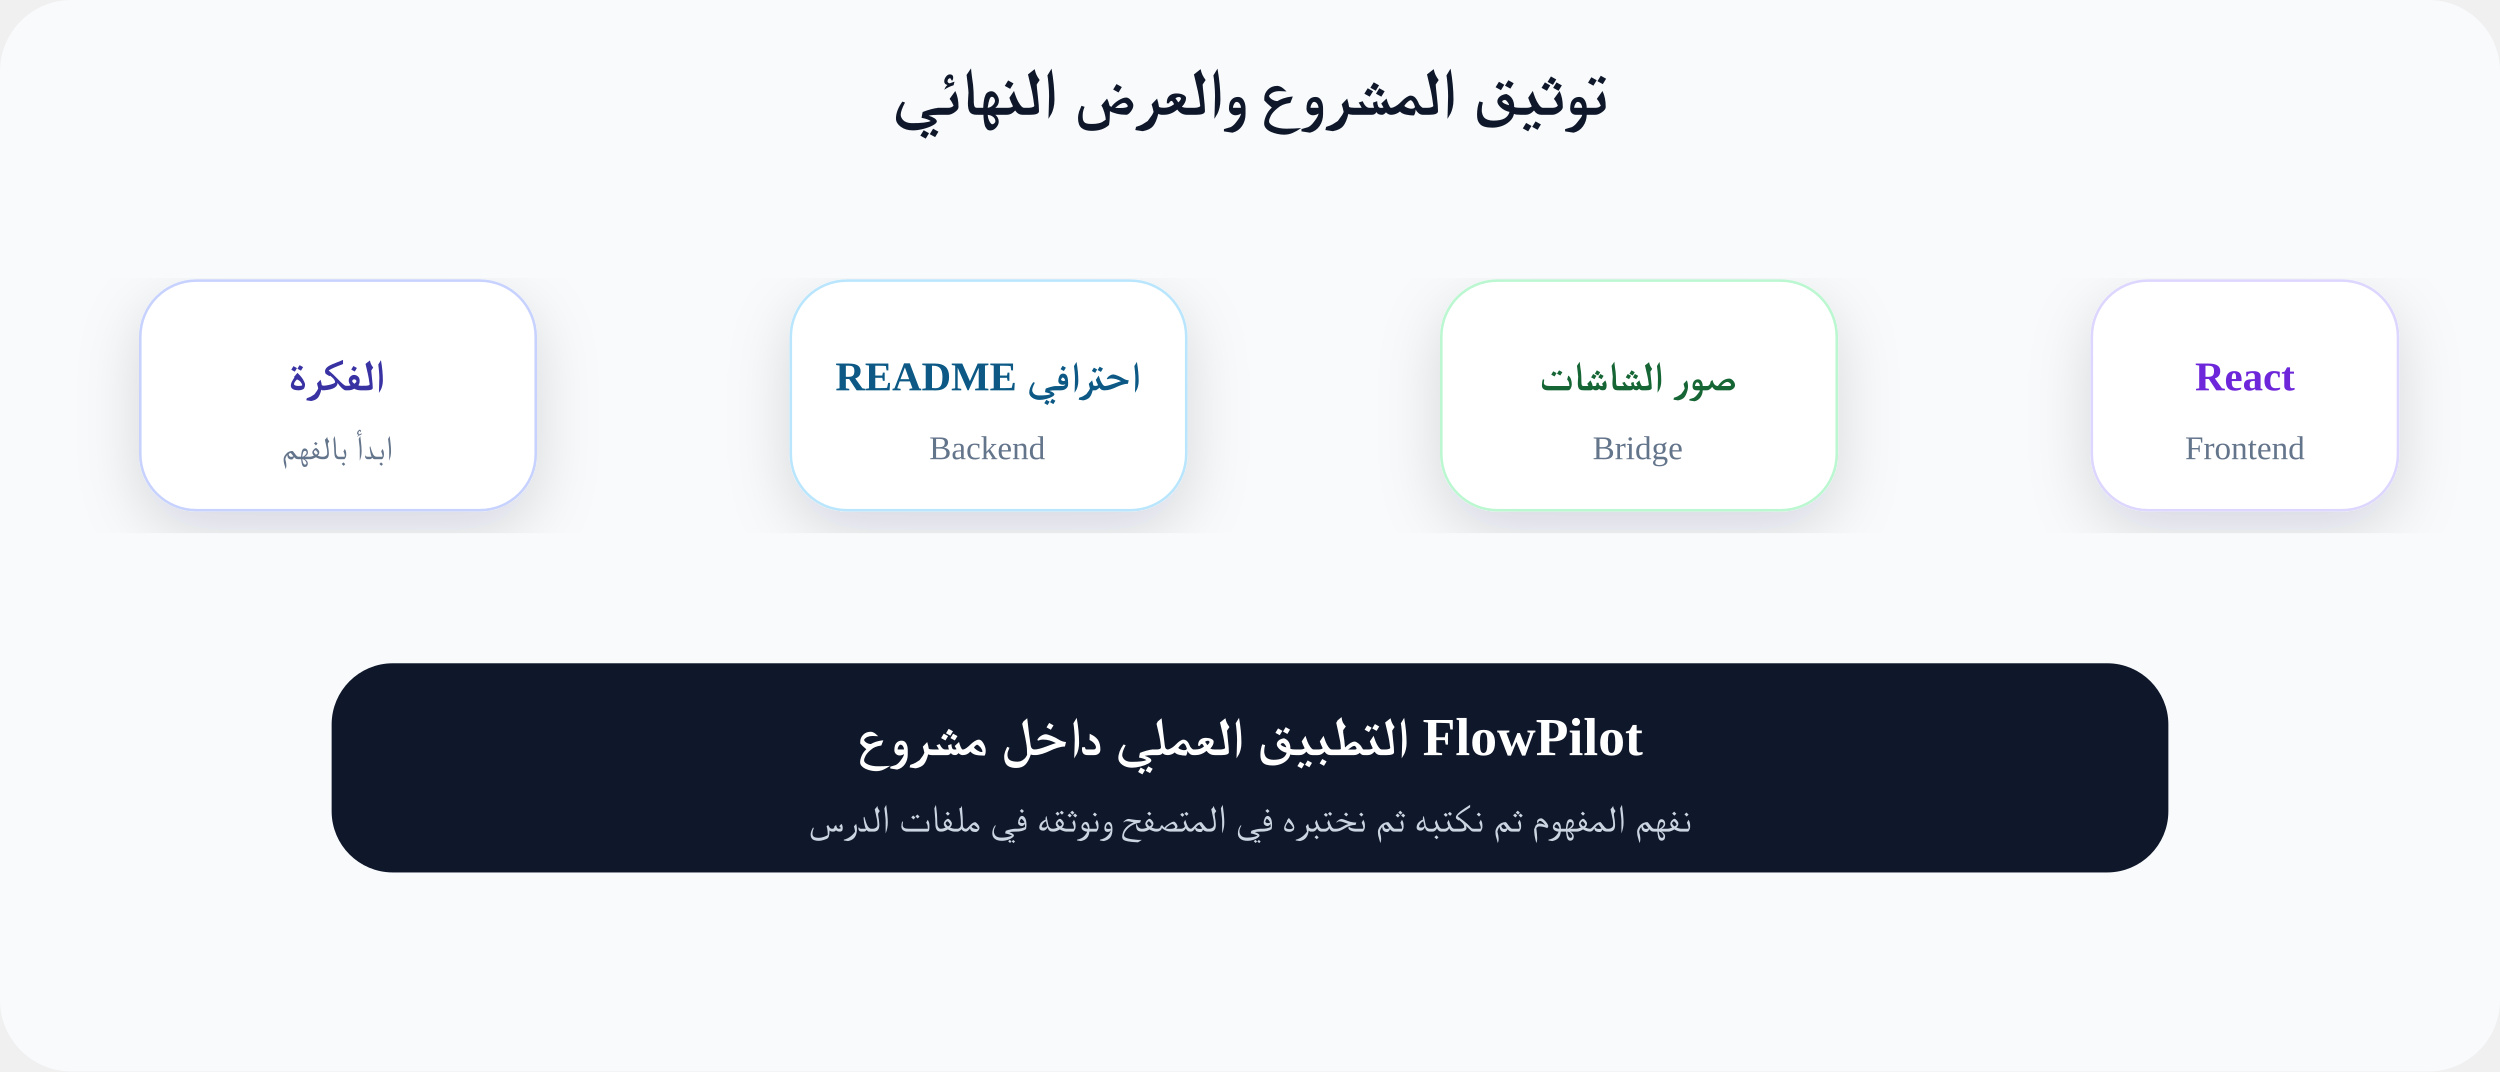
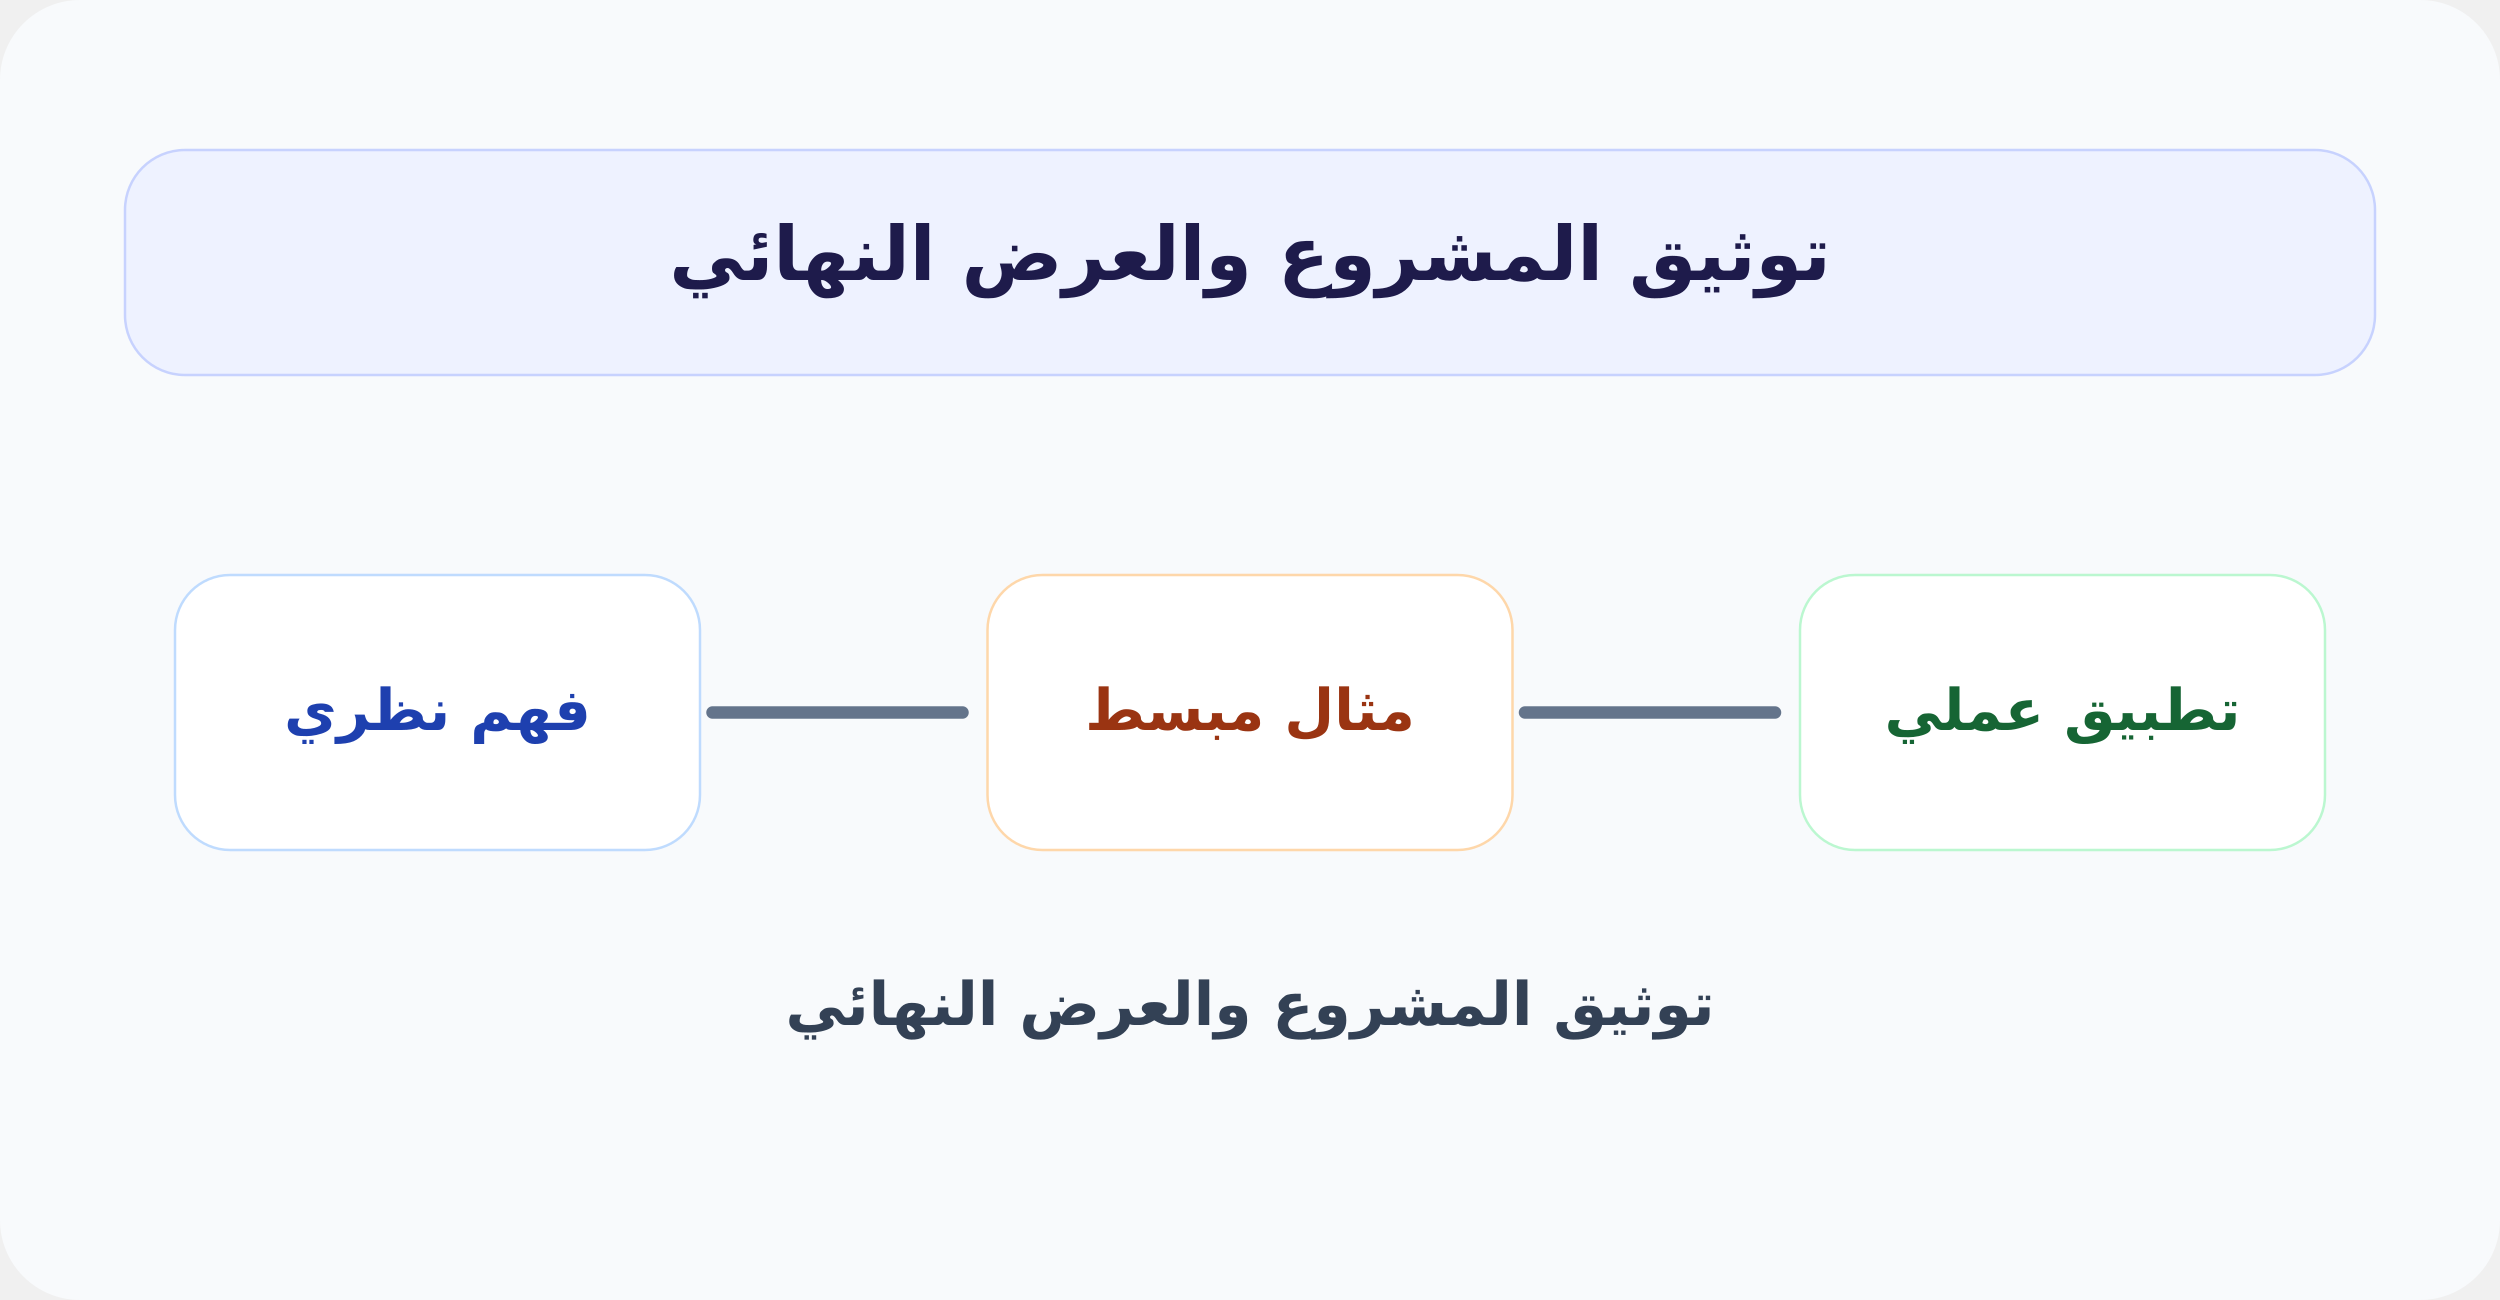
- <svg xmlns="http://www.w3.org/2000/svg" width="980" height="420" viewBox="0 0 980 420" role="img" aria-label="مخطط توثيق المشروع والعرض النهائي">
-   <defs>
-     <linearGradient id="g" x1="0" x2="1">
-       <stop offset="0" stop-color="#4f46e5" />
-       <stop offset="1" stop-color="#06b6d4" />
-     </linearGradient>
-     <filter id="s">
-       <feDropShadow dx="0" dy="8" stdDeviation="12" flood-color="#0f172a" flood-opacity=".14" />
-     </filter>
-   </defs>
-   <rect width="980" height="420" rx="28" fill="#f8fafc" />
-   <text x="490" y="45" text-anchor="middle" font-size="26" font-weight="800" fill="#0f172a">توثيق المشروع والعرض النهائي</text>
-   <g filter="url(#s)">
-     <rect x="55" y="110" width="155" height="90" rx="22" fill="white" stroke="#c7d2fe" />
-     <text x="132" y="153" text-anchor="middle" font-size="17" font-weight="800" fill="#3730a3">الفكرة</text>
-     <text x="132" y="180" text-anchor="middle" font-size="13" fill="#64748b">ابدأ بالفهم</text>
-     <path d="M220 155 H300" stroke="url(#g)" stroke-width="5" marker-end="url(#arrow)" />
-     <rect x="310" y="110" width="155" height="90" rx="22" fill="white" stroke="#bae6fd" />
-     <text x="387" y="153" text-anchor="middle" font-size="16" font-weight="800" fill="#075985">README احترافي</text>
-     <text x="387" y="180" text-anchor="middle" font-size="13" fill="#64748b">Backend</text>
-     <path d="M475 155 H555" stroke="url(#g)" stroke-width="5" />
-     <rect x="565" y="110" width="155" height="90" rx="22" fill="white" stroke="#bbf7d0" />
-     <text x="642" y="153" text-anchor="middle" font-size="16" font-weight="800" fill="#166534">صور الشاشات</text>
-     <text x="642" y="180" text-anchor="middle" font-size="13" fill="#64748b">Bridge</text>
-     <path d="M730 155 H810" stroke="url(#g)" stroke-width="5" />
-     <rect x="820" y="110" width="120" height="90" rx="22" fill="white" stroke="#ddd6fe" />
-     <text x="880" y="153" text-anchor="middle" font-size="16" font-weight="800" fill="#6d28d9">React</text>
-     <text x="880" y="180" text-anchor="middle" font-size="13" fill="#64748b">Frontend</text>
+ <svg xmlns="http://www.w3.org/2000/svg" width="1000" height="520" viewBox="0 0 1000 520">
+   <rect width="1000" height="520" rx="32" fill="#f8fafc" />
+   <rect x="50" y="60" width="900" height="90" rx="24" fill="#eef2ff" stroke="#c7d2fe" />
+   <text x="500" y="112" text-anchor="middle" font-size="30" font-weight="900" fill="#1e1b4b" font-family="Arial">توثيق المشروع والعرض النهائي</text>
+   <g font-family="Arial" font-size="23" font-weight="800">
+     <rect x="70" y="230" width="210" height="110" rx="22" fill="#fff" stroke="#bfdbfe" />
+     <text x="175" y="292" text-anchor="middle" fill="#1e40af">فهم نظري</text>
+     <rect x="395" y="230" width="210" height="110" rx="22" fill="#fff" stroke="#fed7aa" />
+     <text x="500" y="292" text-anchor="middle" fill="#9a3412">مثال مبسط</text>
+     <rect x="720" y="230" width="210" height="110" rx="22" fill="#fff" stroke="#bbf7d0" />
+     <text x="825" y="292" text-anchor="middle" fill="#166534">تطبيق عملي</text>
  </g>
-   <rect x="130" y="260" width="720" height="82" rx="24" fill="#0f172a" />
-   <text x="490" y="296" text-anchor="middle" font-size="21" font-weight="900" fill="white">التطبيق العملي داخل مشروع FlowPilot</text>
-   <text x="490" y="326" text-anchor="middle" font-size="15" fill="#cbd5e1">نفهم المفهوم ثم نكتبه ثم نختبره في المتصفح ونوثقه في ملفات الدرس</text>
+   <path d="M285 285 H385" stroke="#64748b" stroke-width="5" stroke-linecap="round" />
+   <path d="M610 285 H710" stroke="#64748b" stroke-width="5" stroke-linecap="round" />
+   <text x="500" y="410" text-anchor="middle" font-size="24" font-weight="800" fill="#334155" font-family="Arial">توثيق المشروع والعرض النهائي</text>
</svg>
